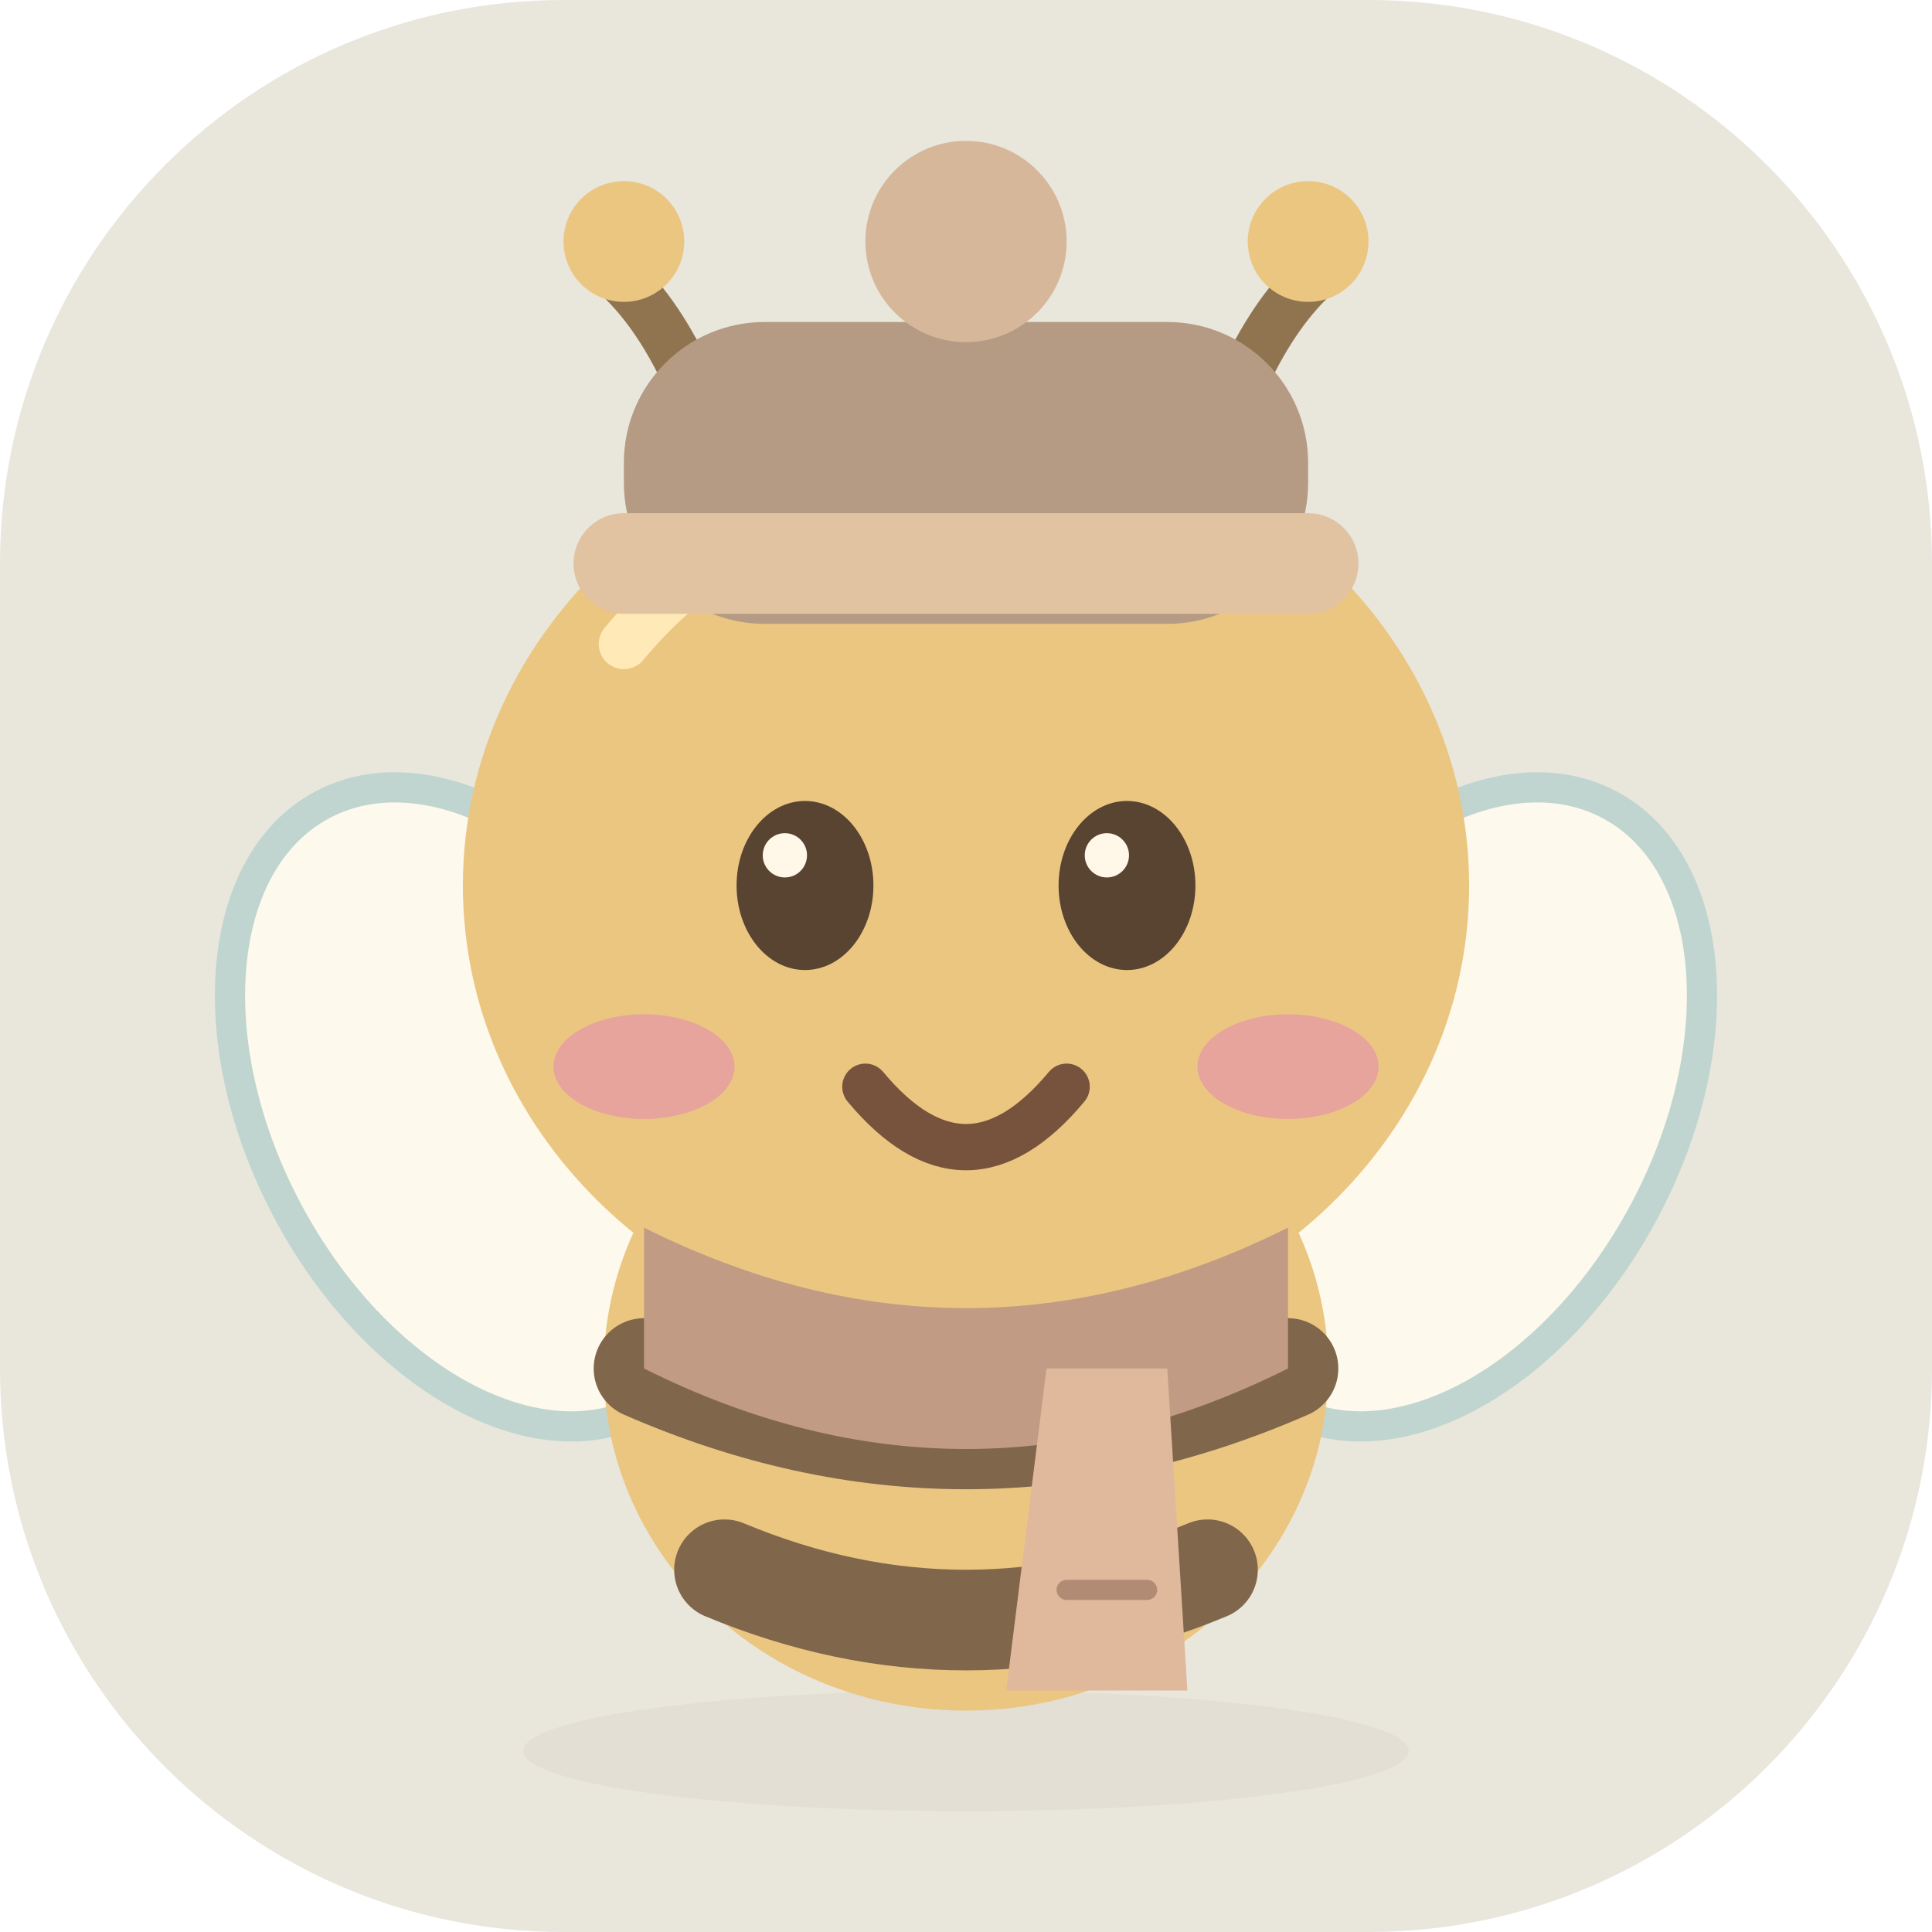
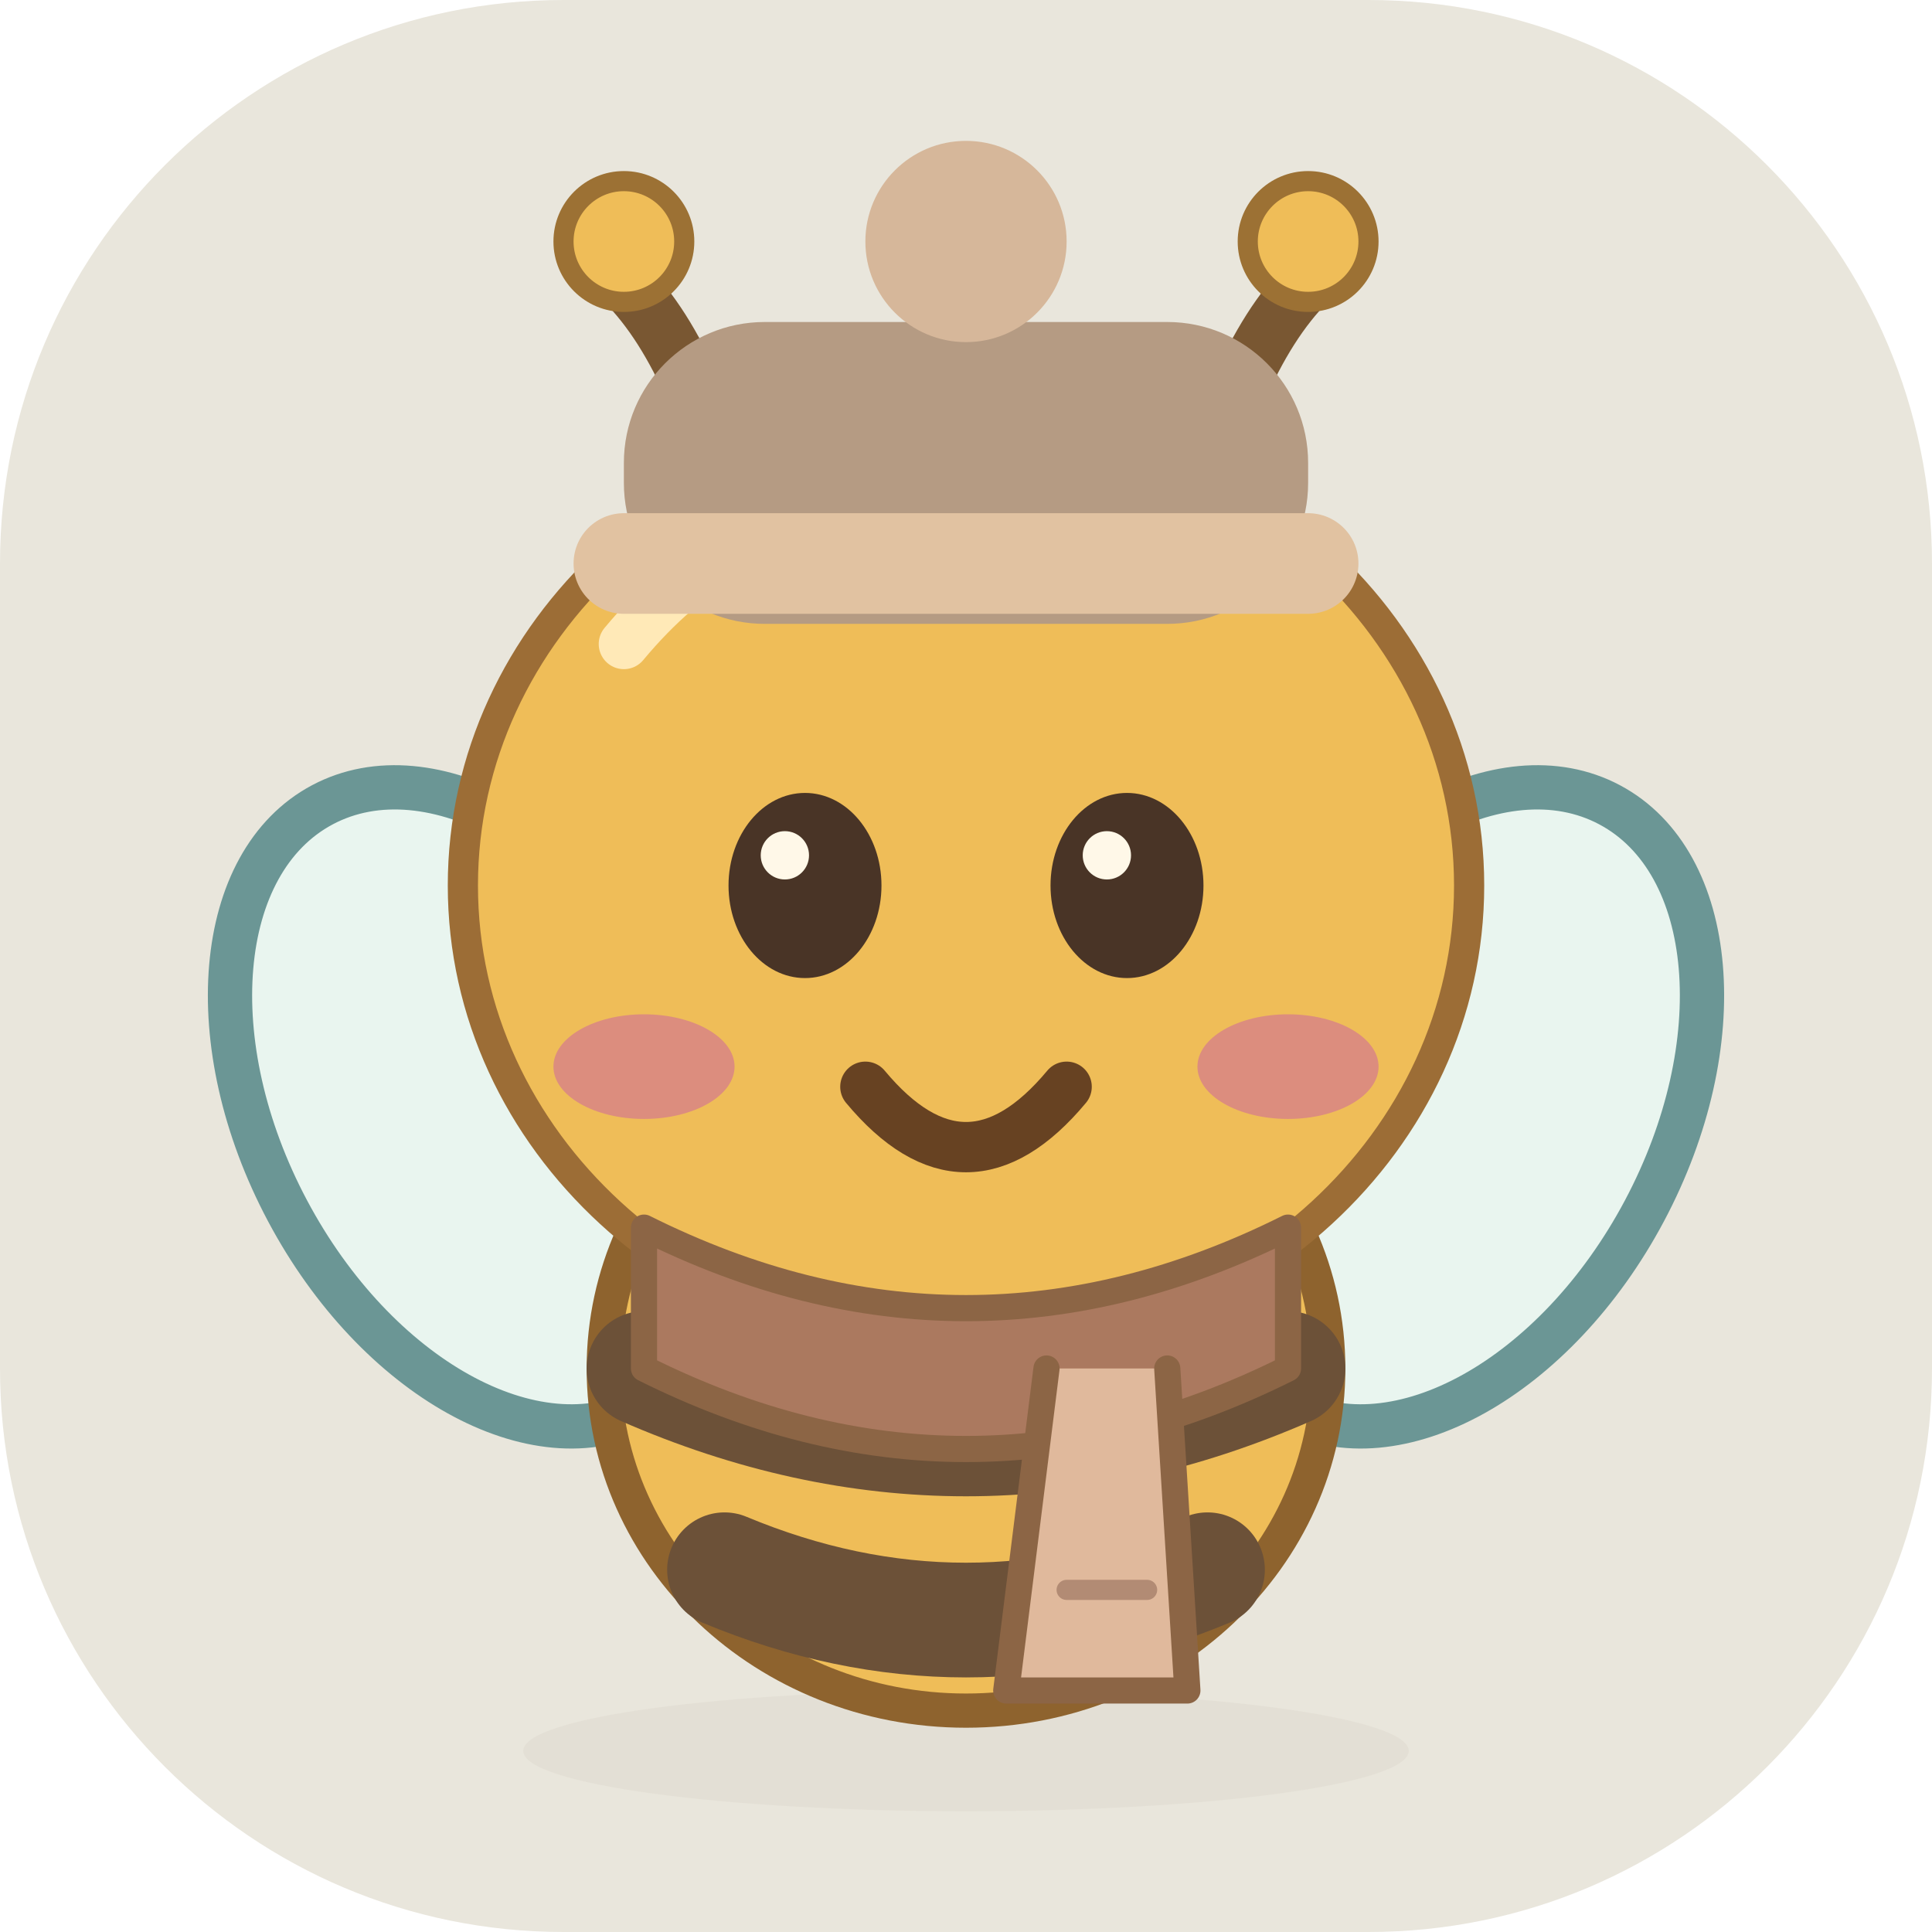
<svg xmlns="http://www.w3.org/2000/svg" viewBox="0 0 96 96">
  <rect x="0" y="0" width="96" height="96" rx="28" fill="#e9e6dc" />
-   <ellipse cx="48" cy="87" rx="22" ry="3" fill="#6b58420c" />
-   <ellipse cx="24" cy="55" rx="11" ry="17" transform="rotate(-28 24 55)" fill="#fdf9ed" stroke="#c0d5cf" stroke-width="1.5" />
-   <ellipse cx="72" cy="55" rx="11" ry="17" transform="rotate(28 72 55)" fill="#fdf9ed" stroke="#c0d5cf" stroke-width="1.5" />
-   <ellipse cx="48" cy="68" rx="18" ry="17" fill="#ebc681" />
-   <path d="M32 68q16 7 32 0m-28 10q12 5 24 0" fill="none" stroke="#80664a" stroke-width="5" stroke-linecap="round" stroke-linejoin="round" />
-   <path d="M37 28q-2-10-6-14m28 14q2-10 6-14" fill="none" stroke="#8f744f" stroke-width="2.5" stroke-linecap="round" stroke-linejoin="round" />
-   <ellipse cx="31" cy="12" rx="3" ry="3" fill="#ebc681" />
-   <ellipse cx="65" cy="12" rx="3" ry="3" fill="#ebc681" />
-   <ellipse cx="48" cy="44" rx="25" ry="23" fill="#ebc681" />
+   <ellipse cx="48" cy="87" rx="22" ry="3" fill="#6b58420c" stroke="none" stroke-width="1.7" />
+   <ellipse cx="24" cy="55" rx="11" ry="17" transform="rotate(-28 24 55)" fill="#e9f5ef" stroke="#6b9695" stroke-width="2.2" />
+   <ellipse cx="72" cy="55" rx="11" ry="17" transform="rotate(28 72 55)" fill="#e9f5ef" stroke="#6b9695" stroke-width="2.2" />
+   <ellipse cx="48" cy="68" rx="18" ry="17" fill="#efbd58" stroke="#8e632e" stroke-width="1.7" />
+   <path d="M32 68q16 7 32 0m-28 10q12 5 24 0" fill="none" stroke="#6c5138" stroke-width="5.7" stroke-linecap="round" stroke-linejoin="round" />
+   <path d="M37 28q-2-10-6-14m28 14q2-10 6-14" fill="none" stroke="#795732" stroke-width="2.8" stroke-linecap="round" stroke-linejoin="round" />
+   <ellipse cx="31" cy="12" rx="3" ry="3" fill="#efbd58" stroke="#9c7134" stroke-width="1" />
+   <ellipse cx="65" cy="12" rx="3" ry="3" fill="#efbd58" stroke="#9c7134" stroke-width="1" />
+   <ellipse cx="48" cy="44" rx="25" ry="23" fill="#efbd58" stroke="#9c6d36" stroke-width="1.5" />
  <path d="M31 32q5-6 11-6" fill="none" stroke="#ffe9b7" stroke-width="2.5" stroke-linecap="round" stroke-linejoin="round" />
-   <ellipse cx="40" cy="44" rx="3.4" ry="4.2" fill="#594331" />
-   <ellipse cx="39" cy="42.5" rx="1.1" ry="1.1" fill="#fff8e8" />
-   <ellipse cx="56" cy="44" rx="3.4" ry="4.2" fill="#594331" />
-   <ellipse cx="55" cy="42.5" rx="1.1" ry="1.1" fill="#fff8e8" />
-   <ellipse cx="32" cy="53" rx="4.5" ry="2.6" fill="#e7a49c" />
-   <ellipse cx="64" cy="53" rx="4.5" ry="2.6" fill="#e7a49c" />
-   <path d="M43 54q5 6 10 0" fill="none" stroke="#77523c" stroke-width="2.3" stroke-linecap="round" stroke-linejoin="round" />
+   <ellipse cx="40" cy="44" rx="3.8" ry="4.6" fill="#493426" stroke="none" stroke-width="1.7" />
+   <ellipse cx="39" cy="42.5" rx="1.2" ry="1.2" fill="#fff8e8" stroke="none" stroke-width="1.7" />
+   <ellipse cx="56" cy="44" rx="3.8" ry="4.6" fill="#493426" stroke="none" stroke-width="1.7" />
+   <ellipse cx="55" cy="42.5" rx="1.2" ry="1.2" fill="#fff8e8" stroke="none" stroke-width="1.7" />
+   <ellipse cx="32" cy="53" rx="4.5" ry="2.6" fill="#dc8d7e" stroke="none" stroke-width="1.7" />
+   <ellipse cx="64" cy="53" rx="4.5" ry="2.6" fill="#dc8d7e" stroke="none" stroke-width="1.7" />
+   <path d="M43 54q5 6 10 0" fill="none" stroke="#674222" stroke-width="2.5" stroke-linecap="round" stroke-linejoin="round" />
  <rect x="31" y="16" width="34" height="15" rx="7" fill="#b59b83" />
  <path d="M31 28h34" fill="none" stroke="#e1c2a1" stroke-width="5" stroke-linecap="round" stroke-linejoin="round" />
-   <ellipse cx="48" cy="12" rx="5" ry="5" fill="#d6b79a" />
-   <path d="M32 61q16 8 32 0v7q-16 8-32 0Z" fill="#c19b83" stroke="none" stroke-width="2" stroke-linecap="round" stroke-linejoin="round" />
-   <path d="m52 68-2 16h9l-1-16" fill="#e0b99c" stroke="none" stroke-width="2" stroke-linecap="round" stroke-linejoin="round" />
+   <ellipse cx="48" cy="12" rx="5" ry="5" fill="#d6b79a" stroke="none" stroke-width="1.7" />
+   <path d="M32 61q16 8 32 0v7q-16 8-32 0Z" fill="#ab795f" stroke="#8c6545" stroke-width="1.3" stroke-linecap="round" stroke-linejoin="round" />
+   <path d="m52 68-2 16h9l-1-16" fill="#e0b99c" stroke="#8c6545" stroke-width="1.3" stroke-linecap="round" stroke-linejoin="round" />
  <path d="M53 79h4" fill="none" stroke="#b28b74" stroke-width="1" stroke-linecap="round" stroke-linejoin="round" />
</svg>
